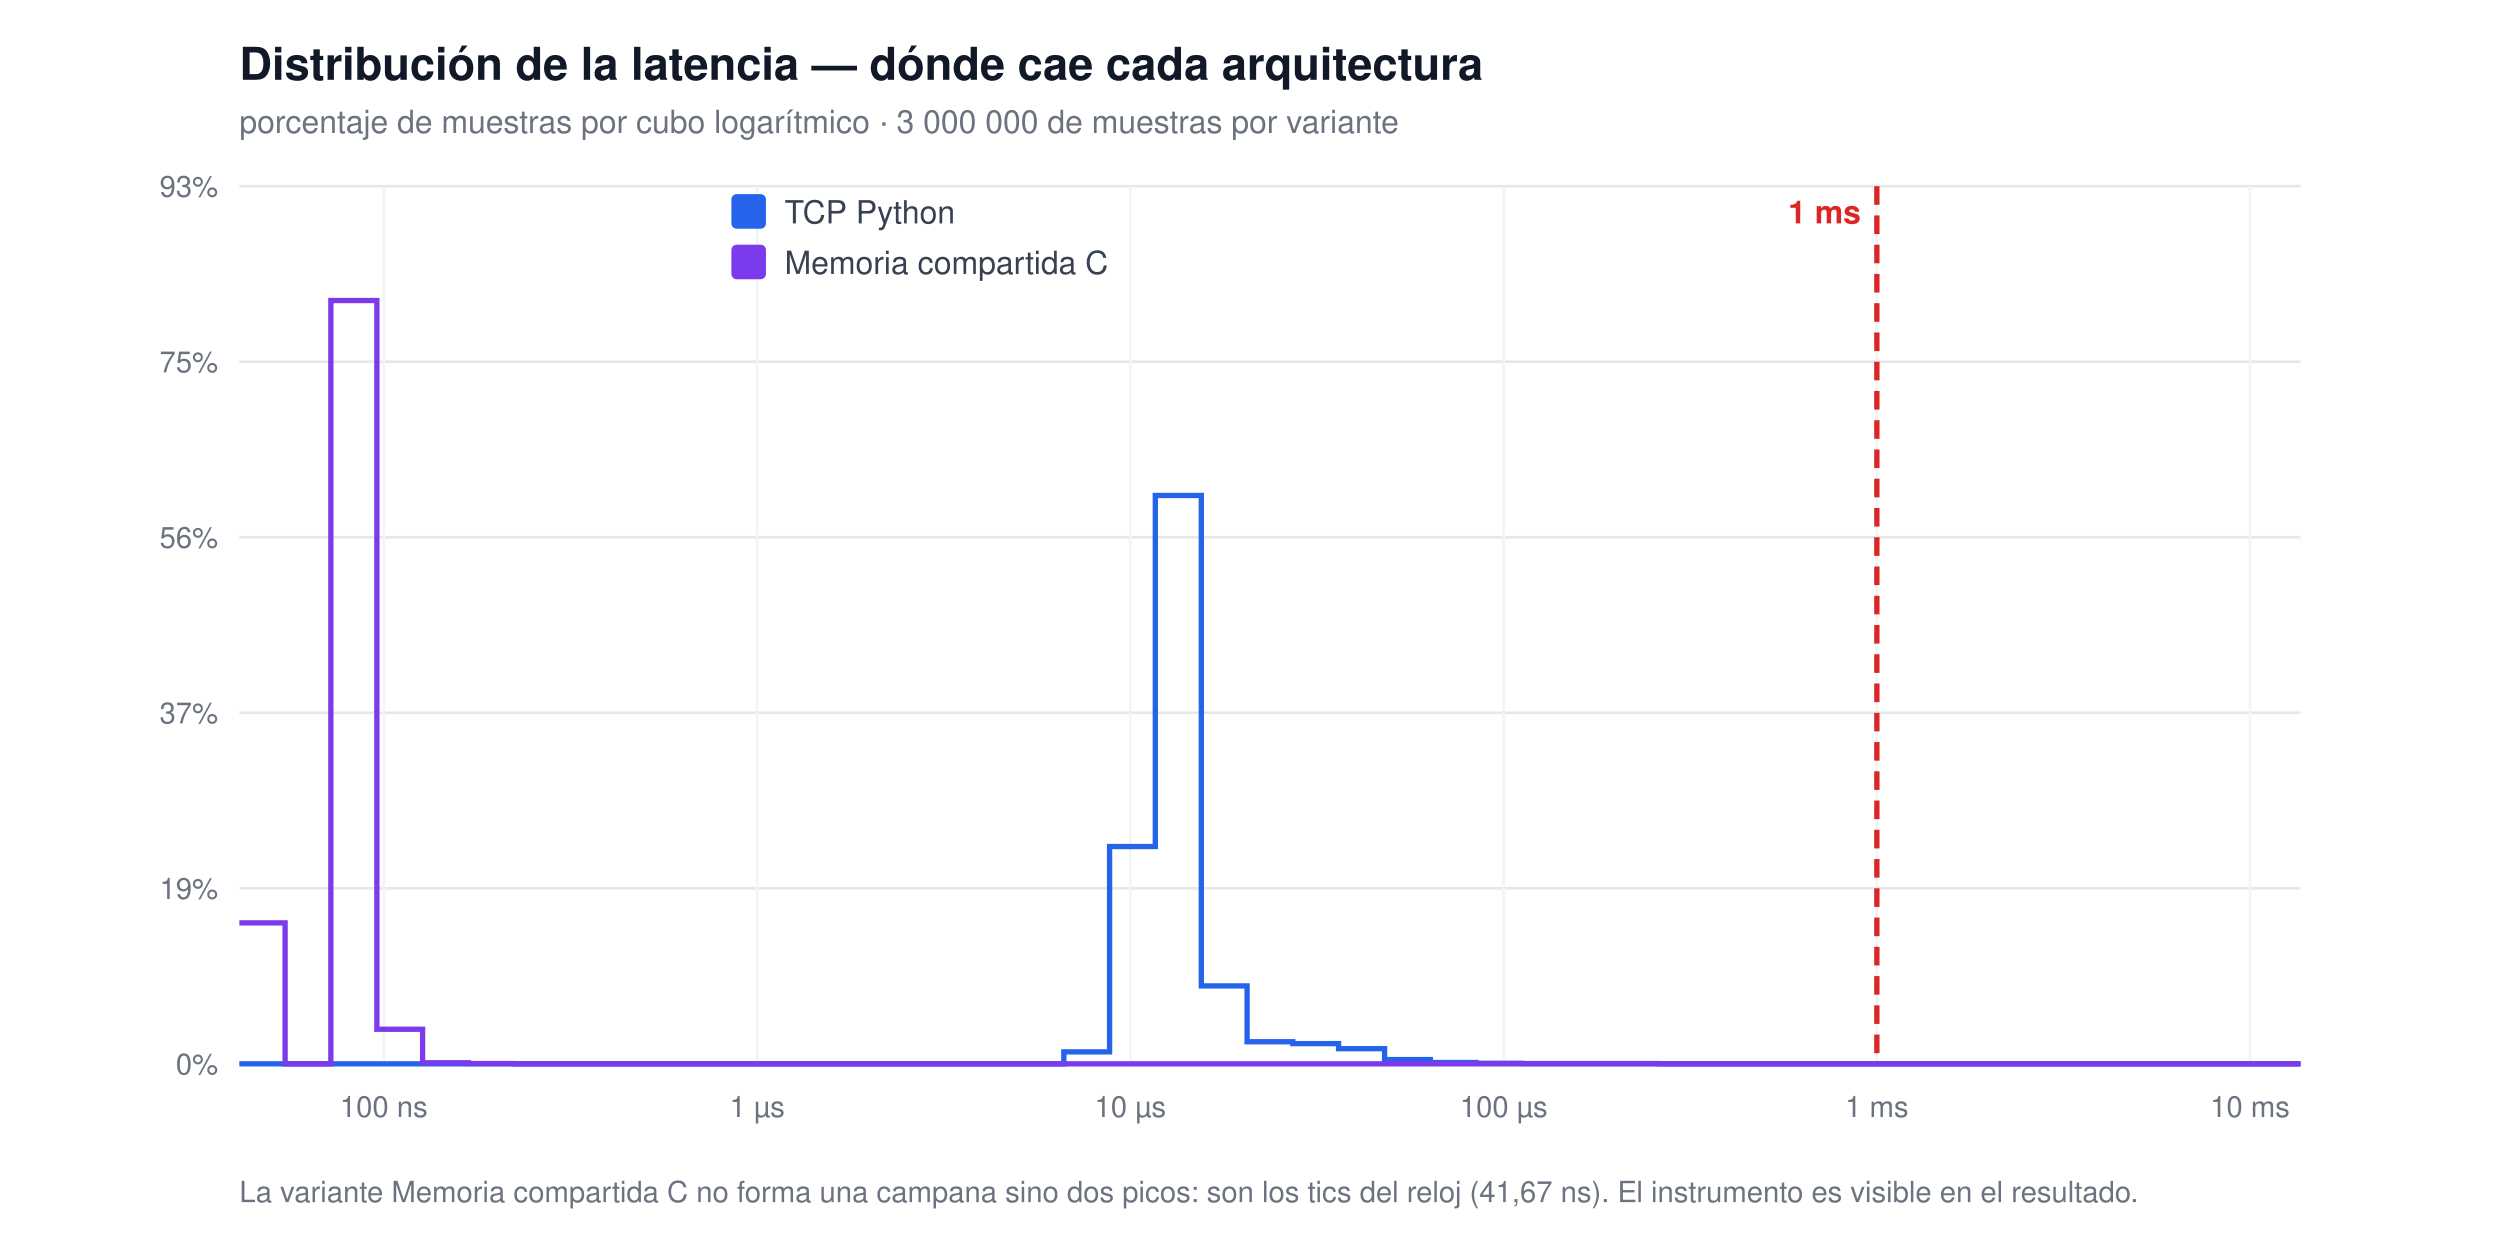
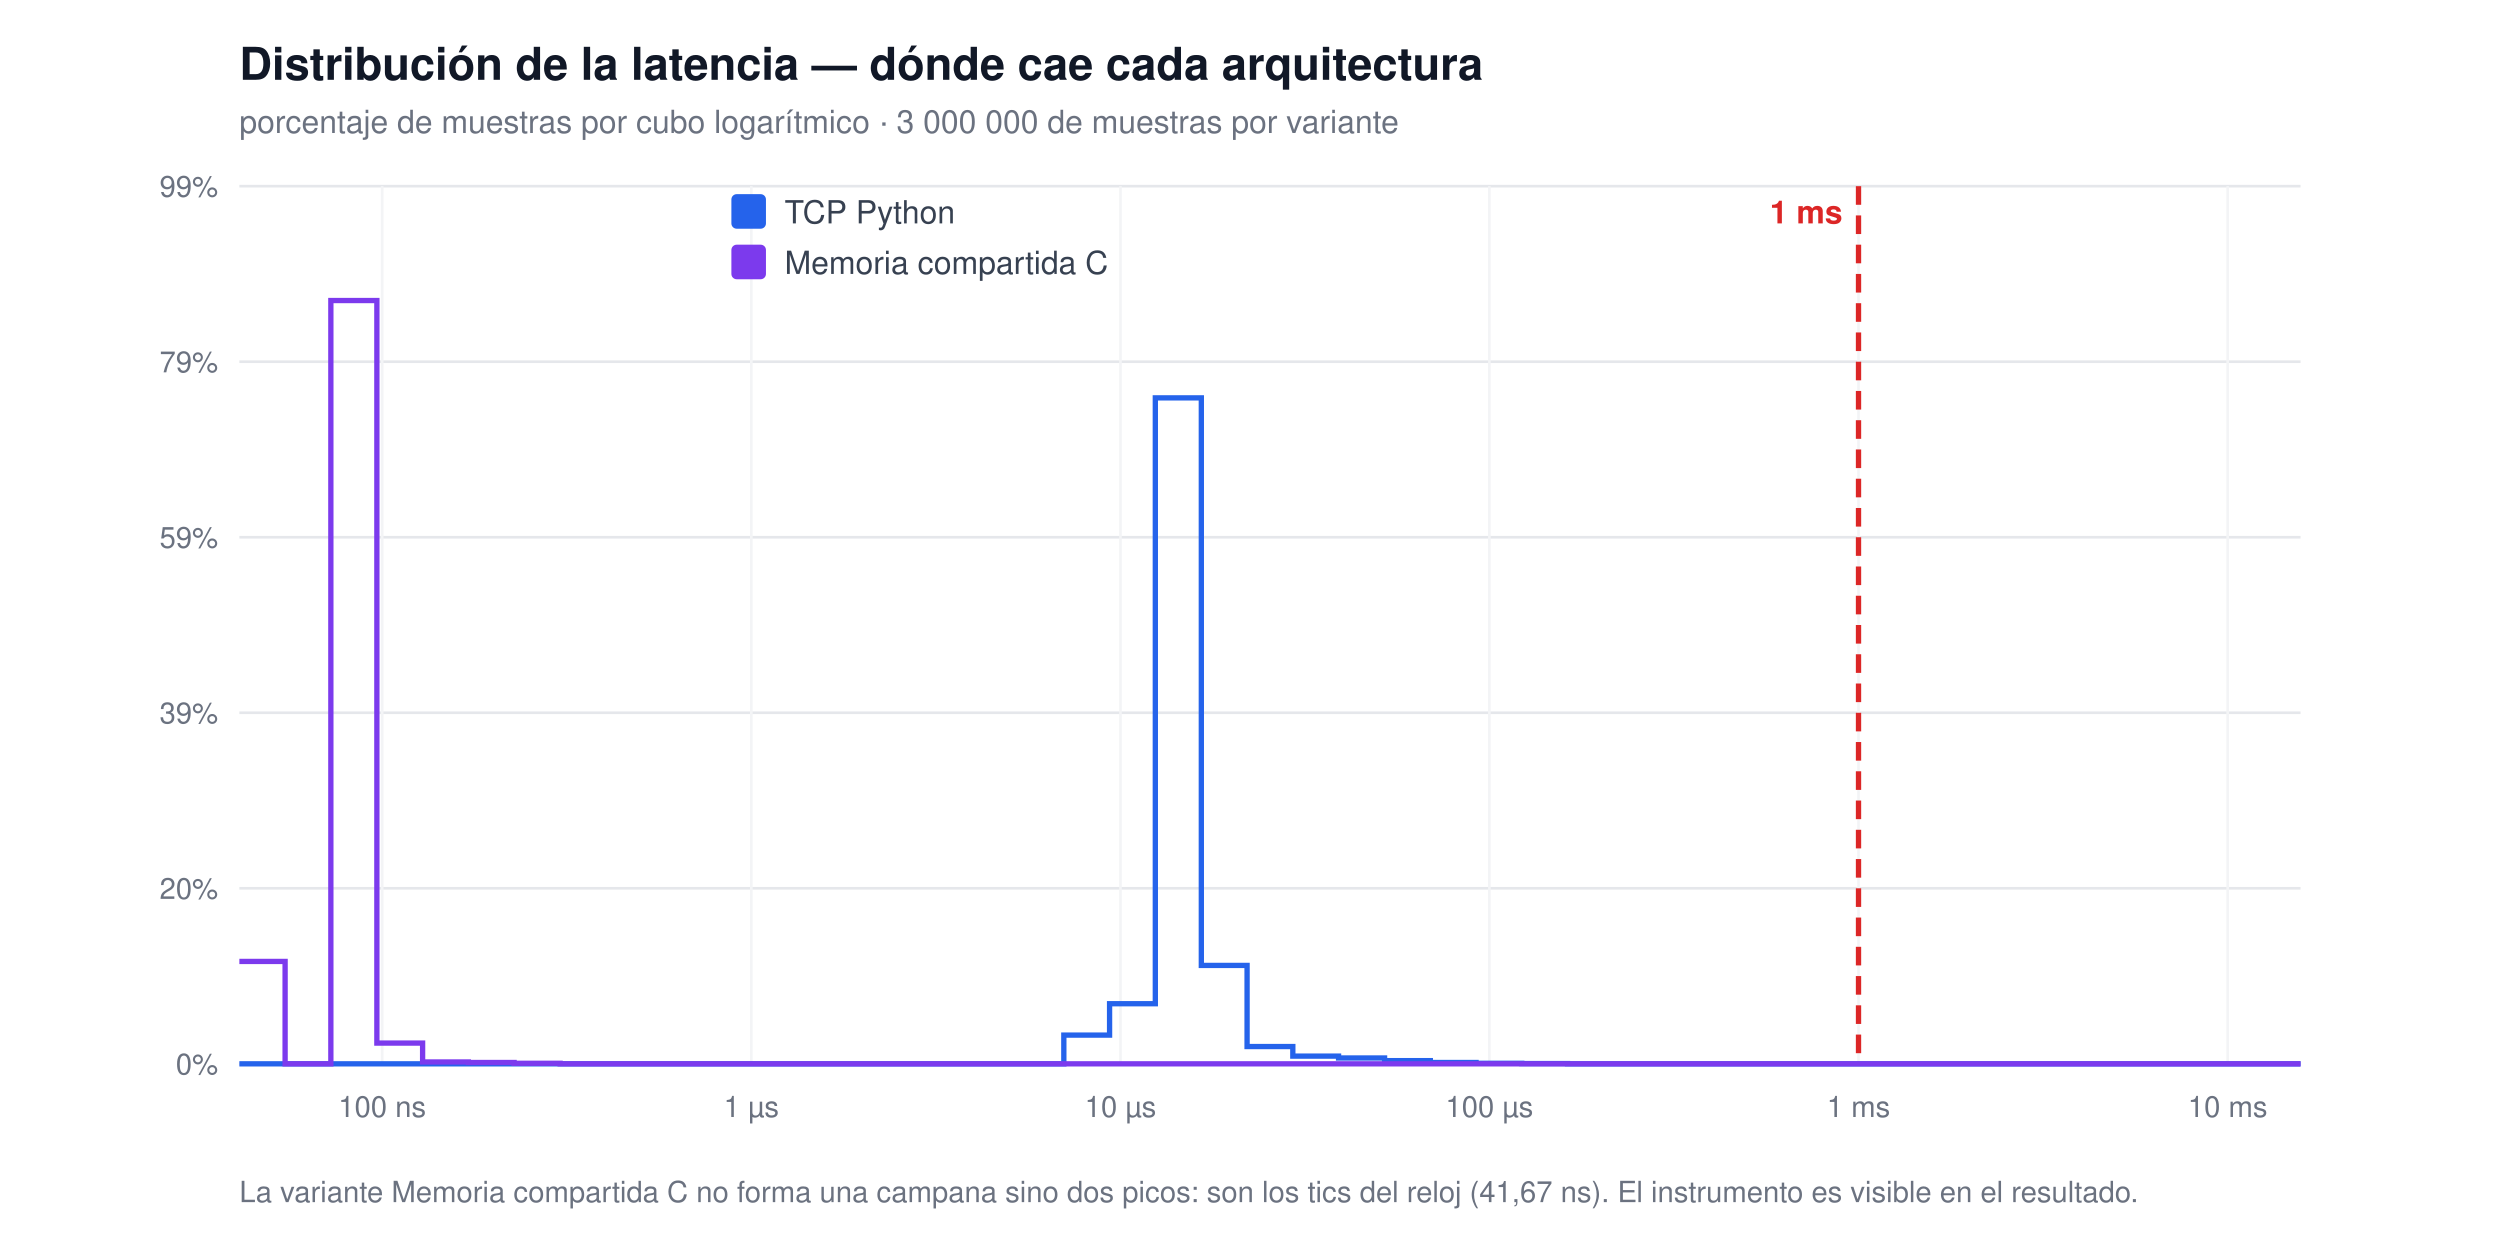
<svg xmlns="http://www.w3.org/2000/svg" width="940" height="470" viewBox="0 0 940 470" font-family="-apple-system,Segoe UI,Helvetica,Arial,sans-serif">
  <rect width="940" height="470" fill="#ffffff" />
  <text x="90" y="30" font-size="17" font-weight="600" fill="#111827">Distribución de la latencia — dónde cae cada arquitectura</text>
  <text x="90" y="50" font-size="12" fill="#6b7280">porcentaje de muestras por cubo logarítmico · 3 000 000 de muestras por variante</text>
  <line x1="90" y1="400.0" x2="865" y2="400.0" stroke="#e5e7eb" />
  <text x="82" y="404.0" font-size="11" fill="#6b7280" text-anchor="end">0%</text>
  <line x1="90" y1="334.0" x2="865" y2="334.0" stroke="#e5e7eb" />
-   <text x="82" y="338.0" font-size="11" fill="#6b7280" text-anchor="end">19%</text>
+   <text x="82" y="338.0" font-size="11" fill="#6b7280" text-anchor="end">20%</text>
  <line x1="90" y1="268.0" x2="865" y2="268.0" stroke="#e5e7eb" />
-   <text x="82" y="272.0" font-size="11" fill="#6b7280" text-anchor="end">37%</text>
+   <text x="82" y="272.0" font-size="11" fill="#6b7280" text-anchor="end">39%</text>
  <line x1="90" y1="202.0" x2="865" y2="202.0" stroke="#e5e7eb" />
-   <text x="82" y="206.0" font-size="11" fill="#6b7280" text-anchor="end">56%</text>
+   <text x="82" y="206.0" font-size="11" fill="#6b7280" text-anchor="end">59%</text>
  <line x1="90" y1="136.0" x2="865" y2="136.0" stroke="#e5e7eb" />
-   <text x="82" y="140.0" font-size="11" fill="#6b7280" text-anchor="end">75%</text>
+   <text x="82" y="140.0" font-size="11" fill="#6b7280" text-anchor="end">79%</text>
  <line x1="90" y1="70.0" x2="865" y2="70.0" stroke="#e5e7eb" />
-   <text x="82" y="74.0" font-size="11" fill="#6b7280" text-anchor="end">93%</text>
-   <line x1="144.3" y1="70" x2="144.3" y2="400" stroke="#f3f4f6" />
-   <text x="144.3" y="420" font-size="11" fill="#6b7280" text-anchor="middle">100 ns</text>
-   <line x1="284.7" y1="70" x2="284.7" y2="400" stroke="#f3f4f6" />
-   <text x="284.7" y="420" font-size="11" fill="#6b7280" text-anchor="middle">1 µs</text>
-   <line x1="425.0" y1="70" x2="425.0" y2="400" stroke="#f3f4f6" />
-   <text x="425.0" y="420" font-size="11" fill="#6b7280" text-anchor="middle">10 µs</text>
-   <line x1="565.4" y1="70" x2="565.4" y2="400" stroke="#f3f4f6" />
-   <text x="565.4" y="420" font-size="11" fill="#6b7280" text-anchor="middle">100 µs</text>
-   <line x1="705.7" y1="70" x2="705.7" y2="400" stroke="#f3f4f6" />
-   <text x="705.7" y="420" font-size="11" fill="#6b7280" text-anchor="middle">1 ms</text>
-   <line x1="846.0" y1="70" x2="846.0" y2="400" stroke="#f3f4f6" />
-   <text x="846.0" y="420" font-size="11" fill="#6b7280" text-anchor="middle">10 ms</text>
-   <line x1="705.7" y1="70" x2="705.7" y2="400" stroke="#dc2626" stroke-width="2" stroke-dasharray="7,4" />
-   <text x="699.7" y="84" font-size="12" font-weight="600" fill="#dc2626" text-anchor="end">1 ms</text>
-   <polyline points="90.0,400.0 107.2,400.0 107.2,400.0 124.4,400.0 124.4,400.0 141.7,400.0 141.7,400.0 158.9,400.0 158.9,400.0 176.1,400.0 176.1,400.0 193.3,400.0 193.3,400.0 210.6,400.0 210.6,400.0 227.8,400.0 227.8,400.0 245.0,400.0 245.0,400.0 262.2,400.0 262.2,400.0 279.4,400.0 279.4,400.0 296.7,400.0 296.7,400.0 313.9,400.0 313.9,400.0 331.1,400.0 331.1,400.0 348.3,400.0 348.3,400.0 365.6,400.0 365.6,400.0 382.8,400.0 382.8,400.0 400.0,400.0 400.0,395.5 417.2,395.5 417.2,318.3 434.4,318.3 434.4,186.3 451.7,186.3 451.7,370.7 468.9,370.7 468.9,391.7 486.1,391.7 486.1,392.4 503.3,392.4 503.3,394.3 520.6,394.3 520.6,398.4 537.8,398.4 537.8,399.5 555.0,399.5 555.0,399.8 572.2,399.8 572.2,399.9 589.4,399.9 589.4,399.9 606.7,399.9 606.7,399.9 623.9,399.9 623.9,400.0 641.1,400.0 641.1,400.0 658.3,400.0 658.3,400.0 675.6,400.0 675.6,400.0 692.8,400.0 692.8,400.0 710.0,400.0 710.0,400.0 727.2,400.0 727.2,400.0 744.4,400.0 744.4,400.0 761.7,400.0 761.7,400.0 778.9,400.0 778.9,400.0 796.1,400.0 796.1,400.0 813.3,400.0 813.3,400.0 830.6,400.0 830.6,400.0 847.8,400.0 847.8,400.0 865.0,400.0" fill="none" stroke="#2563eb" stroke-width="2" />
-   <polyline points="90.0,347.0 107.2,347.0 107.2,400.0 124.4,400.0 124.4,113.0 141.7,113.0 141.7,387.0 158.9,387.0 158.9,399.6 176.1,399.6 176.1,399.9 193.3,399.9 193.3,400.0 210.6,400.0 210.6,400.0 227.8,400.0 227.8,400.0 245.0,400.0 245.0,400.0 262.2,400.0 262.2,400.0 279.4,400.0 279.4,400.0 296.7,400.0 296.7,400.0 313.9,400.0 313.9,400.0 331.1,400.0 331.1,400.0 348.3,400.0 348.3,400.0 365.6,400.0 365.6,400.0 382.8,400.0 382.8,400.0 400.0,400.0 400.0,400.0 417.2,400.0 417.2,400.0 434.4,400.0 434.4,400.0 451.7,400.0 451.7,400.0 468.9,400.0 468.9,400.0 486.1,400.0 486.1,400.0 503.3,400.0 503.3,400.0 520.6,400.0 520.6,400.0 537.8,400.0 537.8,400.0 555.0,400.0 555.0,400.0 572.2,400.0 572.2,400.0 589.4,400.0 589.4,400.0 606.7,400.0 606.7,400.0 623.9,400.0 623.9,400.0 641.1,400.0 641.1,400.0 658.3,400.0 658.3,400.0 675.6,400.0 675.6,400.0 692.8,400.0 692.8,400.0 710.0,400.0 710.0,400.0 727.2,400.0 727.2,400.0 744.4,400.0 744.4,400.0 761.7,400.0 761.7,400.0 778.9,400.0 778.9,400.0 796.1,400.0 796.1,400.0 813.3,400.0 813.3,400.0 830.6,400.0 830.6,400.0 847.8,400.0 847.8,400.0 865.0,400.0" fill="none" stroke="#7c3aed" stroke-width="2" />
+   <text x="82" y="74.0" font-size="11" fill="#6b7280" text-anchor="end">99%</text>
+   <line x1="143.7" y1="70" x2="143.7" y2="400" stroke="#f3f4f6" />
+   <text x="143.7" y="420" font-size="11" fill="#6b7280" text-anchor="middle">100 ns</text>
+   <line x1="282.5" y1="70" x2="282.5" y2="400" stroke="#f3f4f6" />
+   <text x="282.5" y="420" font-size="11" fill="#6b7280" text-anchor="middle">1 µs</text>
+   <line x1="421.3" y1="70" x2="421.3" y2="400" stroke="#f3f4f6" />
+   <text x="421.3" y="420" font-size="11" fill="#6b7280" text-anchor="middle">10 µs</text>
+   <line x1="560.0" y1="70" x2="560.0" y2="400" stroke="#f3f4f6" />
+   <text x="560.0" y="420" font-size="11" fill="#6b7280" text-anchor="middle">100 µs</text>
+   <line x1="698.8" y1="70" x2="698.8" y2="400" stroke="#f3f4f6" />
+   <text x="698.8" y="420" font-size="11" fill="#6b7280" text-anchor="middle">1 ms</text>
+   <line x1="837.6" y1="70" x2="837.6" y2="400" stroke="#f3f4f6" />
+   <text x="837.6" y="420" font-size="11" fill="#6b7280" text-anchor="middle">10 ms</text>
+   <line x1="698.8" y1="70" x2="698.8" y2="400" stroke="#dc2626" stroke-width="2" stroke-dasharray="7,4" />
+   <text x="692.8" y="84" font-size="12" font-weight="600" fill="#dc2626" text-anchor="end">1 ms</text>
+   <polyline points="90.0,400.0 107.2,400.0 107.2,400.0 124.4,400.0 124.4,400.0 141.7,400.0 141.7,400.0 158.9,400.0 158.9,400.0 176.1,400.0 176.1,400.0 193.3,400.0 193.3,400.0 210.6,400.0 210.6,400.0 227.8,400.0 227.8,400.0 245.0,400.0 245.0,400.0 262.2,400.0 262.2,400.0 279.4,400.0 279.4,400.0 296.7,400.0 296.7,400.0 313.9,400.0 313.9,400.0 331.1,400.0 331.1,400.0 348.3,400.0 348.3,400.0 365.6,400.0 365.6,400.0 382.8,400.0 382.8,400.0 400.0,400.0 400.0,389.2 417.2,389.2 417.2,377.4 434.4,377.4 434.4,149.6 451.7,149.6 451.7,363.0 468.9,363.0 468.9,393.5 486.1,393.5 486.1,397.1 503.3,397.1 503.3,397.8 520.6,397.8 520.6,398.8 537.8,398.8 537.8,399.5 555.0,399.5 555.0,399.8 572.2,399.8 572.2,399.9 589.4,399.9 589.4,400.0 606.7,400.0 606.7,400.0 623.9,400.0 623.9,400.0 641.1,400.0 641.1,400.0 658.3,400.0 658.3,400.0 675.6,400.0 675.6,400.0 692.8,400.0 692.8,400.0 710.0,400.0 710.0,400.0 727.2,400.0 727.2,400.0 744.4,400.0 744.4,400.0 761.7,400.0 761.7,400.0 778.9,400.0 778.9,400.0 796.1,400.0 796.1,400.0 813.3,400.0 813.3,400.0 830.6,400.0 830.6,400.0 847.8,400.0 847.8,400.0 865.0,400.0" fill="none" stroke="#2563eb" stroke-width="2" />
+   <polyline points="90.0,361.5 107.2,361.5 107.2,400.0 124.4,400.0 124.4,113.0 141.7,113.0 141.7,392.2 158.9,392.2 158.9,399.3 176.1,399.3 176.1,399.5 193.3,399.5 193.3,399.8 210.6,399.8 210.6,400.0 227.8,400.0 227.8,400.0 245.0,400.0 245.0,400.0 262.2,400.0 262.2,400.0 279.4,400.0 279.4,400.0 296.7,400.0 296.7,400.0 313.9,400.0 313.9,400.0 331.1,400.0 331.1,400.0 348.3,400.0 348.3,400.0 365.6,400.0 365.6,400.0 382.8,400.0 382.8,400.0 400.0,400.0 400.0,400.0 417.2,400.0 417.2,400.0 434.4,400.0 434.4,400.0 451.7,400.0 451.7,400.0 468.9,400.0 468.9,400.0 486.1,400.0 486.1,400.0 503.3,400.0 503.3,400.0 520.6,400.0 520.6,400.0 537.8,400.0 537.8,400.0 555.0,400.0 555.0,400.0 572.2,400.0 572.2,400.0 589.4,400.0 589.4,400.0 606.7,400.0 606.7,400.0 623.9,400.0 623.9,400.0 641.1,400.0 641.1,400.0 658.3,400.0 658.3,400.0 675.6,400.0 675.6,400.0 692.8,400.0 692.8,400.0 710.0,400.0 710.0,400.0 727.2,400.0 727.2,400.0 744.4,400.0 744.4,400.0 761.7,400.0 761.7,400.0 778.9,400.0 778.9,400.0 796.1,400.0 796.1,400.0 813.3,400.0 813.3,400.0 830.6,400.0 830.6,400.0 847.8,400.0 847.8,400.0 865.0,400.0" fill="none" stroke="#7c3aed" stroke-width="2" />
  <rect x="275" y="73" width="13" height="13" rx="2" fill="#2563eb" />
  <text x="295" y="84" font-size="12" fill="#374151">TCP Python</text>
  <rect x="275" y="92" width="13" height="13" rx="2" fill="#7c3aed" />
  <text x="295" y="103" font-size="12" fill="#374151">Memoria compartida C</text>
  <text x="90" y="452" font-size="11" fill="#6b7280">La variante Memoria compartida C no forma una campana sino dos picos: son los tics del reloj (41,67 ns). El instrumento es visible en el resultado.</text>
</svg>
